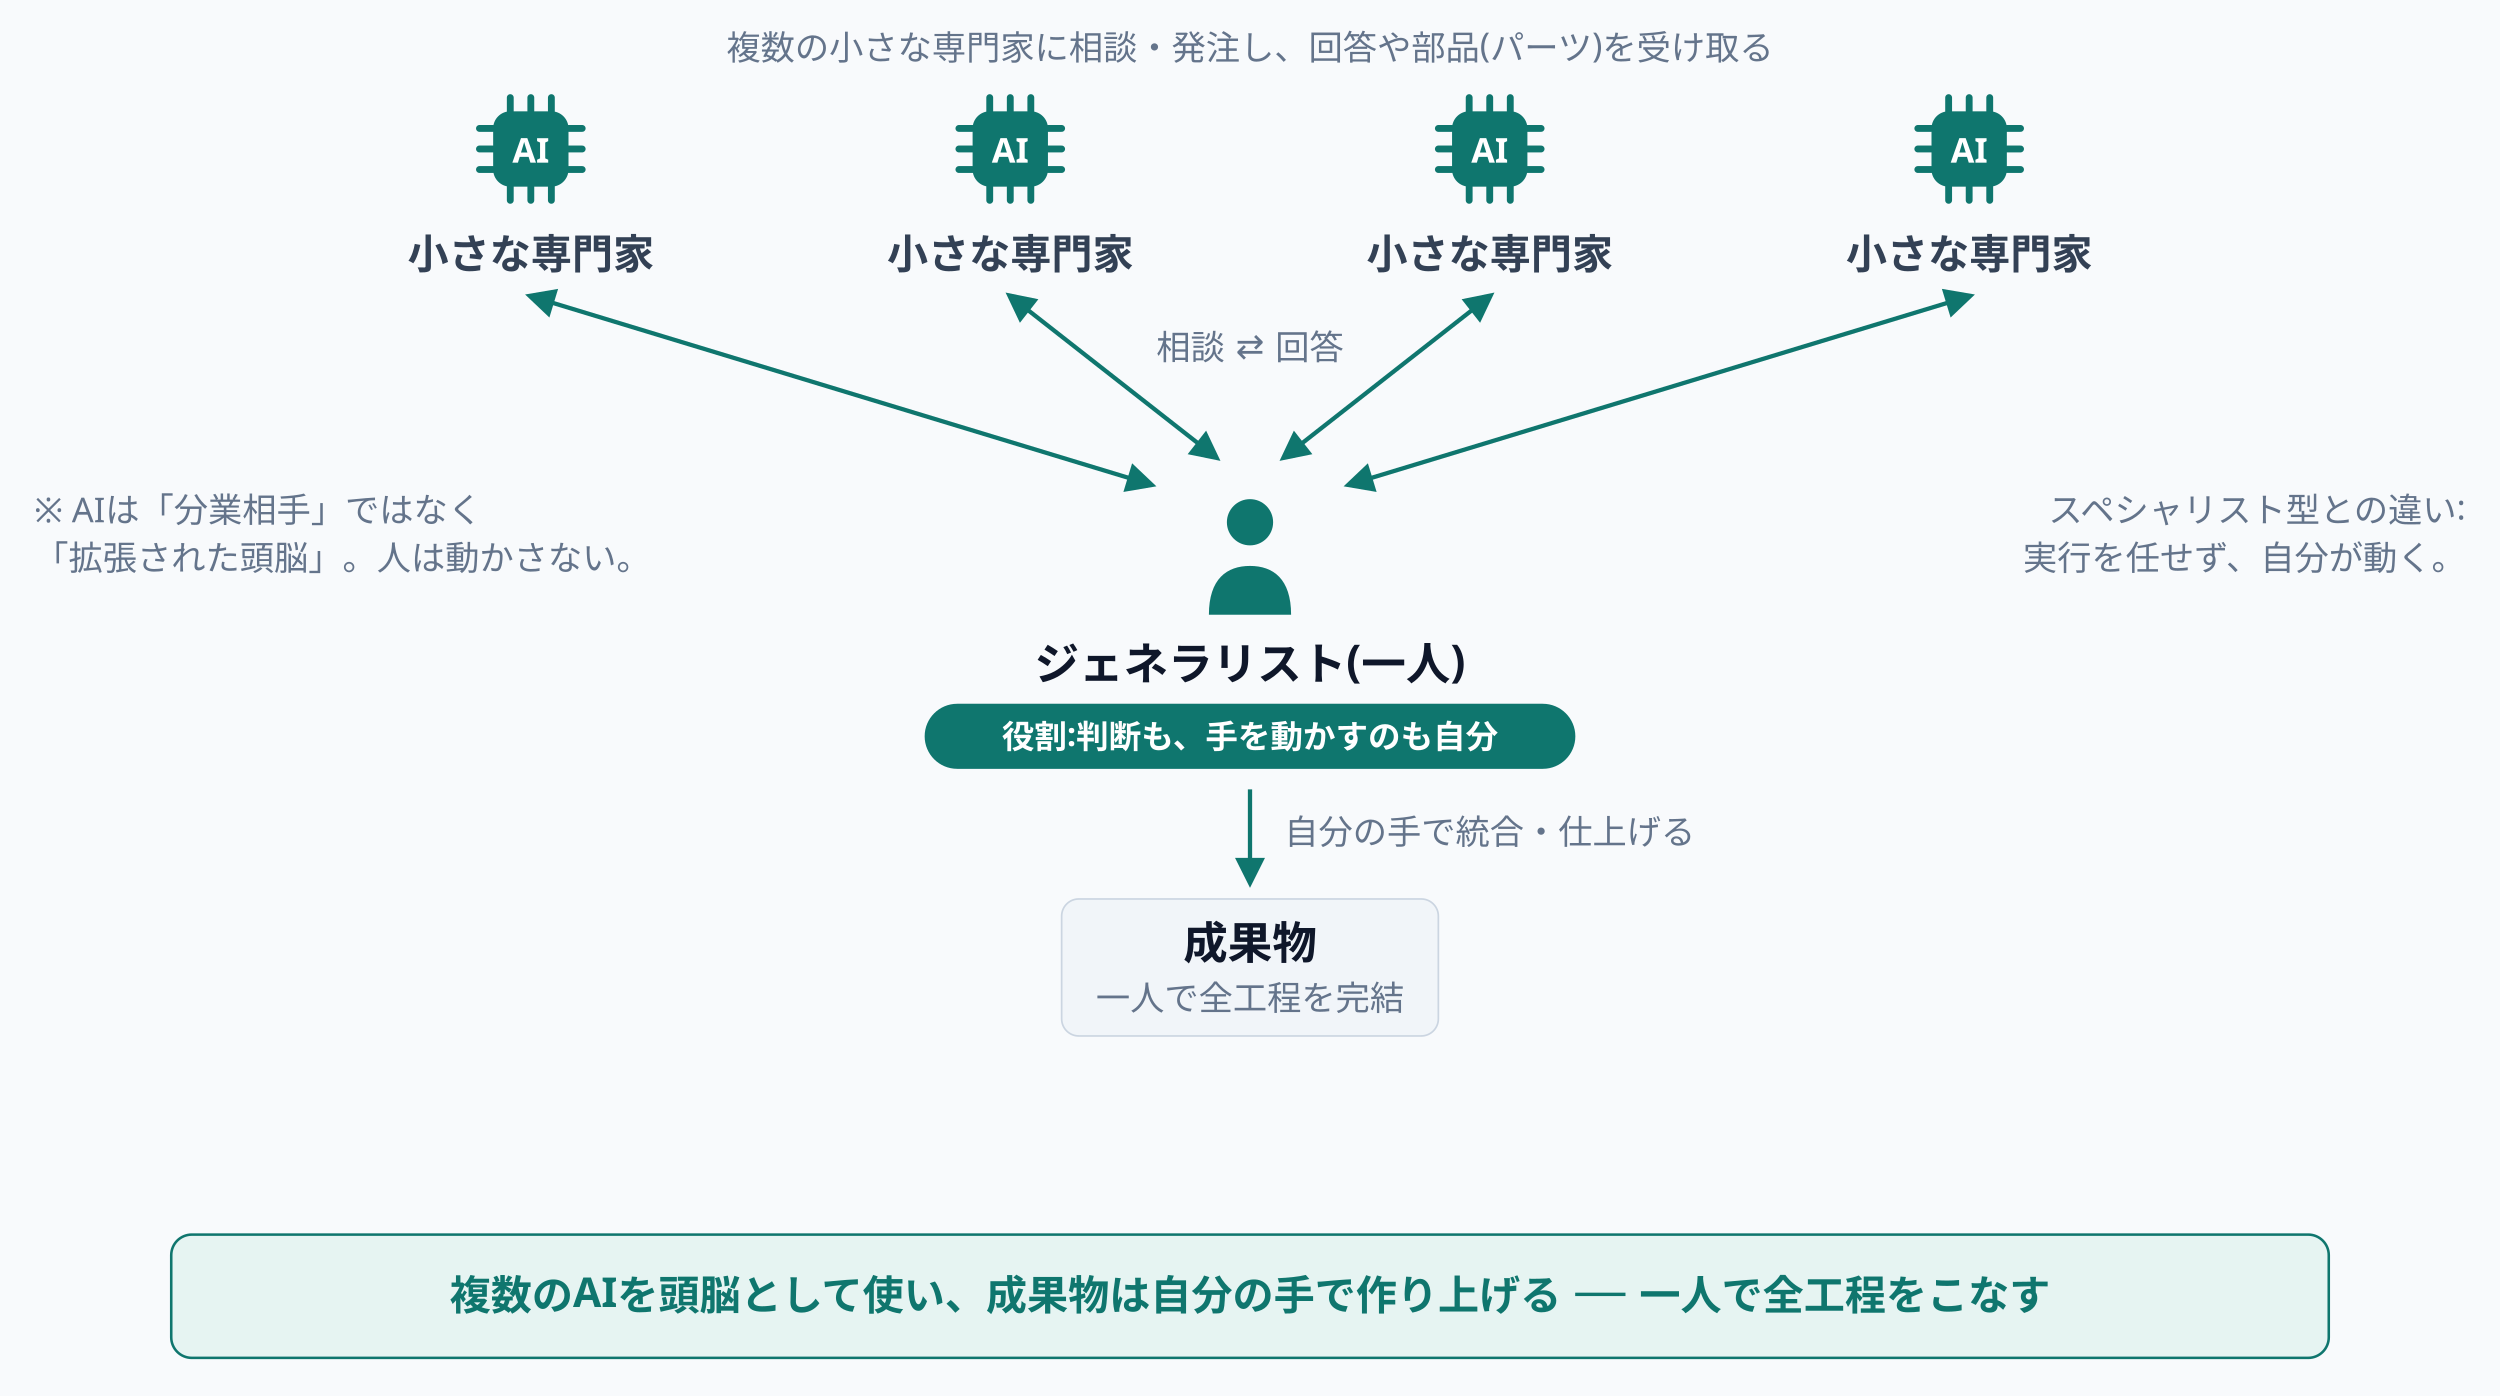
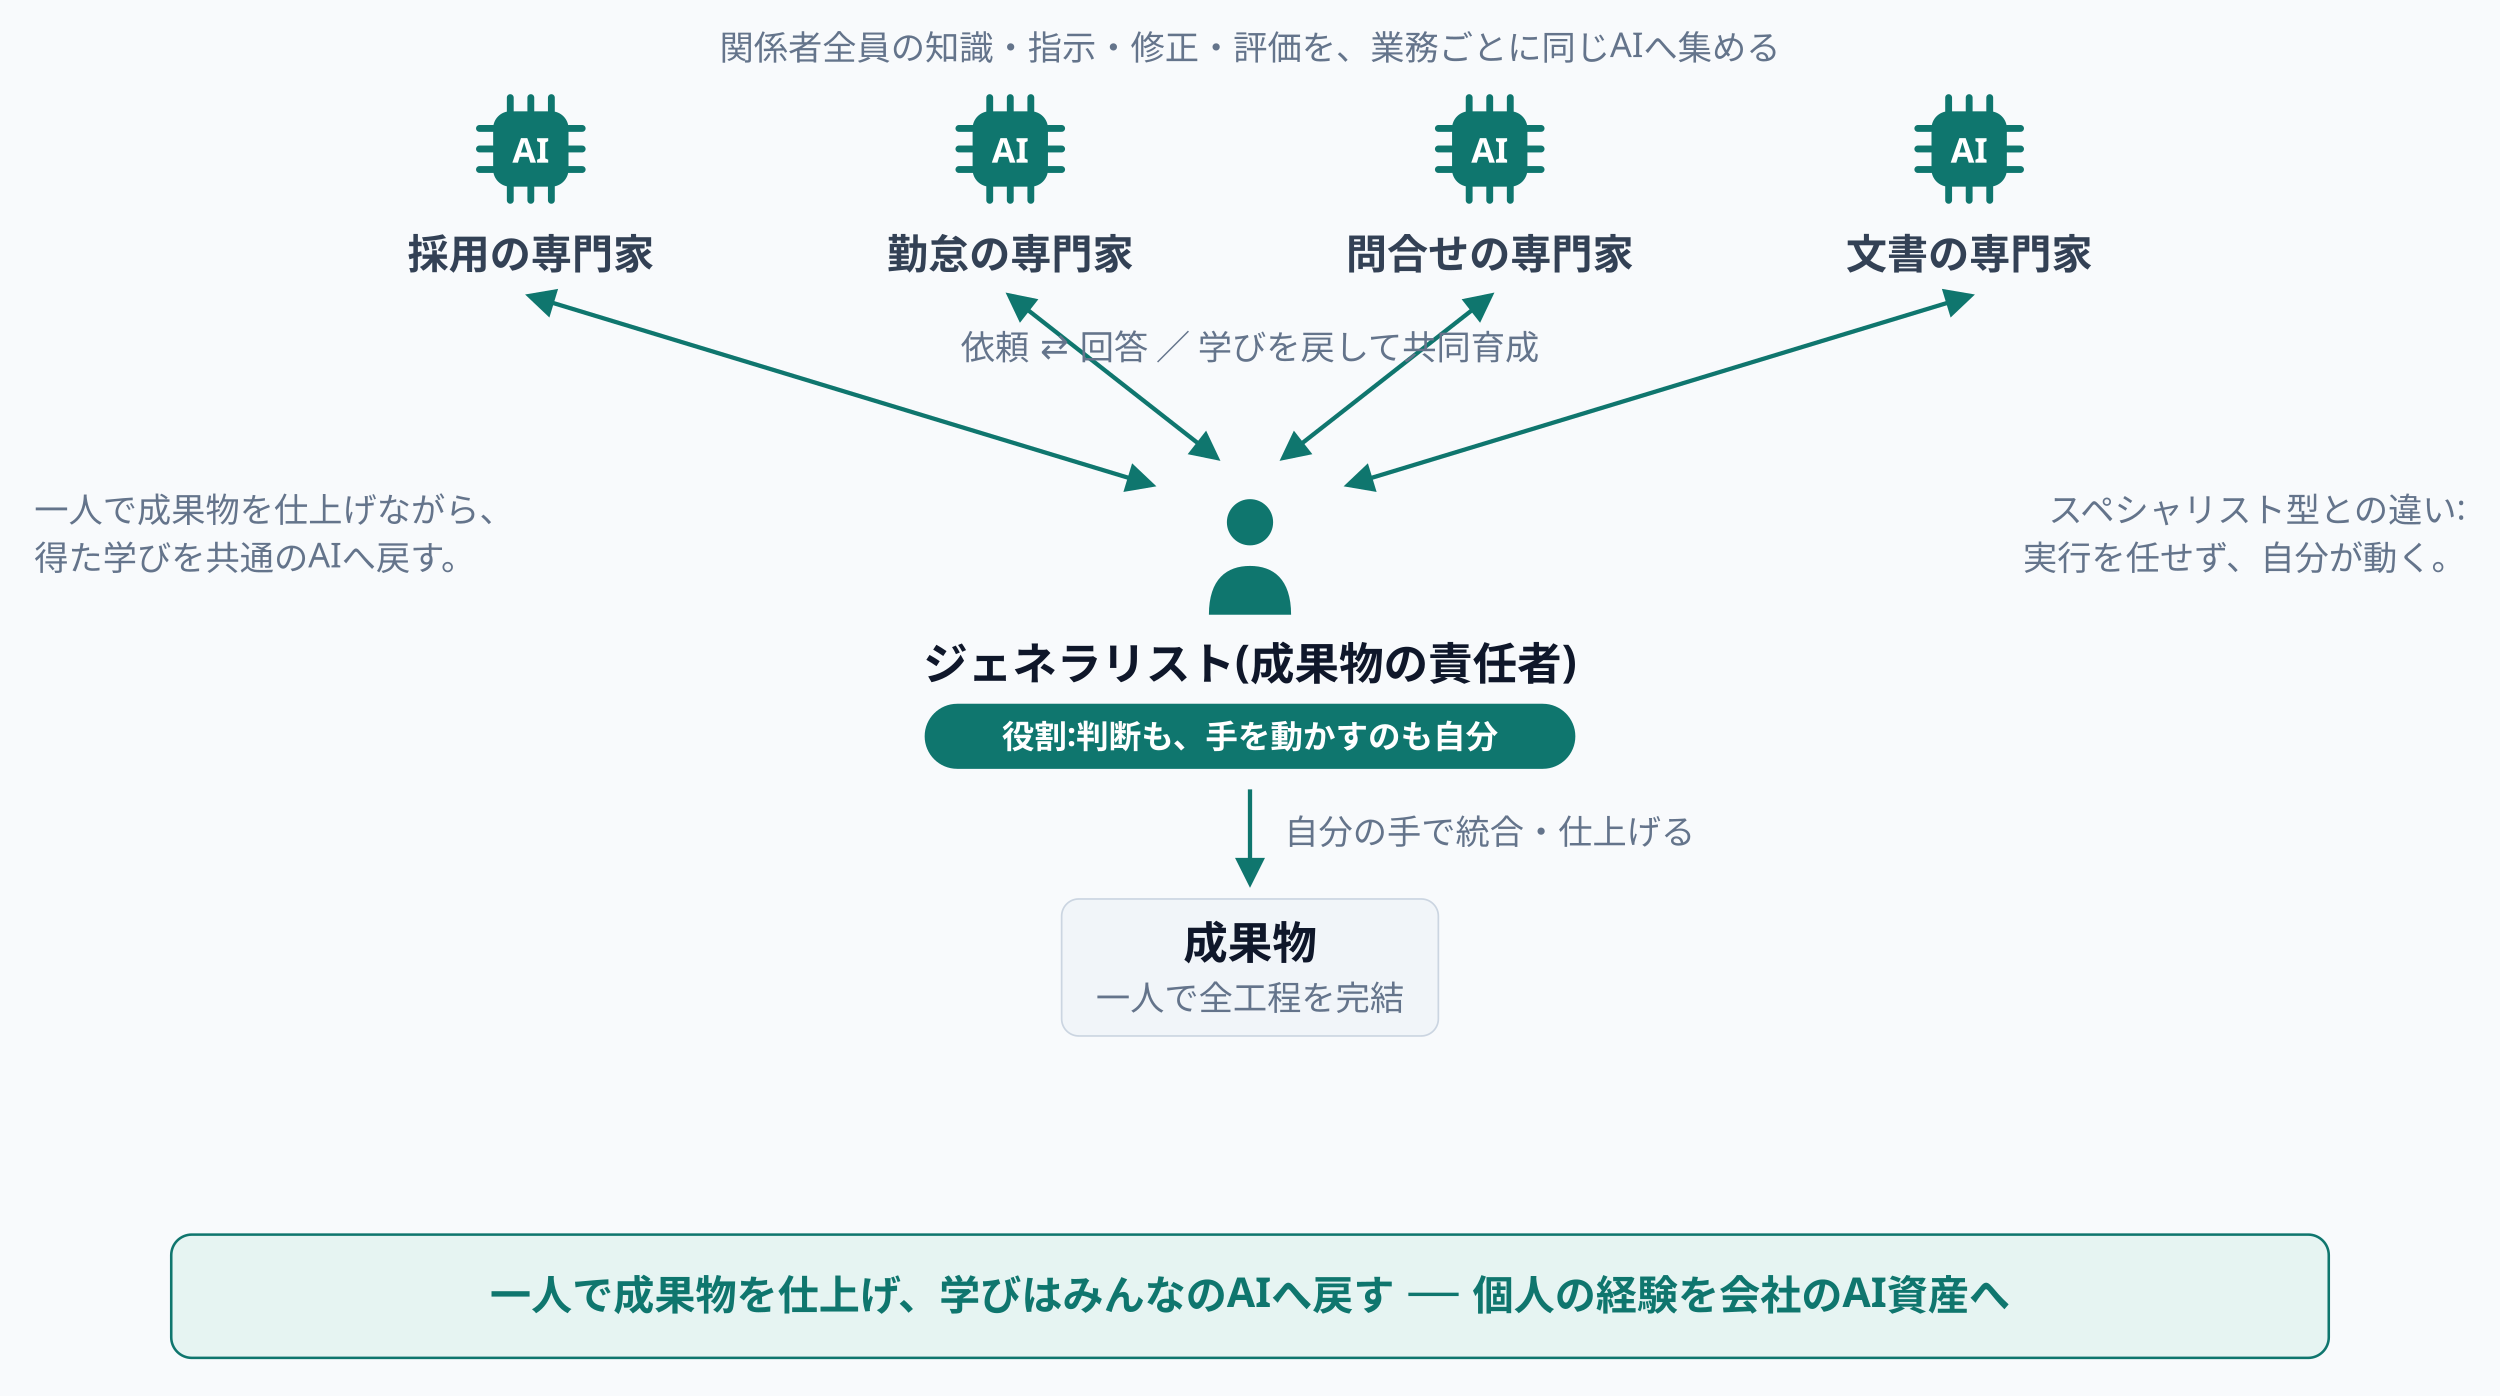
<svg xmlns="http://www.w3.org/2000/svg" viewBox="70 135 1460 815" font-family="'Noto Sans JP','Hiragino Sans','Yu Gothic UI','Meiryo',sans-serif">
  <defs>
    <marker id="arrow-accent" viewBox="0 0 10 10" refX="8" refY="5" markerWidth="7" markerHeight="7" orient="auto-start-reverse">
      <path d="M0,0 L10,5 L0,10 z" fill="#0f766e" />
    </marker>
    <symbol id="person" viewBox="0 0 40 48">
      <circle cx="20" cy="10" r="9" fill="currentColor" />
      <path d="M4,46 C4,32 11,27 20,27 C29,27 36,32 36,46 Z" fill="currentColor" />
    </symbol>
    <symbol id="ai-chip" viewBox="0 0 64 64">
      <rect x="10" y="10" width="44" height="44" rx="10" fill="currentColor" />
      <g stroke="currentColor" stroke-width="4" stroke-linecap="round">
        <line x1="20" y1="10" x2="20" y2="2" />
        <line x1="32" y1="10" x2="32" y2="2" />
        <line x1="44" y1="10" x2="44" y2="2" />
        <line x1="20" y1="54" x2="20" y2="62" />
        <line x1="32" y1="54" x2="32" y2="62" />
        <line x1="44" y1="54" x2="44" y2="62" />
        <line x1="10" y1="20" x2="2" y2="20" />
        <line x1="10" y1="32" x2="2" y2="32" />
        <line x1="10" y1="44" x2="2" y2="44" />
        <line x1="54" y1="20" x2="62" y2="20" />
        <line x1="54" y1="32" x2="62" y2="32" />
        <line x1="54" y1="44" x2="62" y2="44" />
      </g>
      <text x="32" y="40" text-anchor="middle" font-size="20" font-weight="700" fill="#ffffff">AI</text>
    </symbol>
  </defs>
  <style>
    .bg        { fill:#f8fafc; }
    .panel-sub { fill:#f1f5f9; stroke:#cbd5e1; stroke-width:1; }
    .h3        { fill:#0f172a; font-size:26px; font-weight:700; }
    .body      { fill:#334155; font-size:24px; font-weight:700; }
    .small     { fill:#64748b; font-size:20px; }
    .tag       { font-size:19px; font-weight:700; fill:#ffffff; }
    .teal      { color:#0f766e; }
    .flowteal  { stroke:#0f766e; stroke-width:2.5; fill:none; }
  </style>
  <rect class="bg" x="0" y="0" width="1600" height="1000" />
  <g id="ai-row">
-     <text class="small" x="800" y="170" text-anchor="middle">複数の小さな専門家に相談・発注し、回答や部品(パーツ)を受け取る</text>
+     <text class="small" x="800" y="170" text-anchor="middle">関係者全員の知識・指示・修正・評価を、業務ごとに同じAIへ集める</text>
    <use href="#ai-chip" class="teal" x="348" y="190" width="64" height="64" />
    <use href="#ai-chip" class="teal" x="628" y="190" width="64" height="64" />
    <use href="#ai-chip" class="teal" x="908" y="190" width="64" height="64" />
    <use href="#ai-chip" class="teal" x="1188" y="190" width="64" height="64" />
-     <text class="body" x="380" y="292" text-anchor="middle" fill="#0f766e">小さな専門家</text>
-     <text class="body" x="660" y="292" text-anchor="middle" fill="#0f766e">小さな専門家</text>
-     <text class="body" x="940" y="292" text-anchor="middle" fill="#0f766e">小さな専門家</text>
-     <text class="body" x="1220" y="292" text-anchor="middle" fill="#0f766e">小さな専門家</text>
+     <text class="body" x="380" y="292" text-anchor="middle" fill="#0f766e">採用の専門家</text>
+     <text class="body" x="660" y="292" text-anchor="middle" fill="#0f766e">勤怠の専門家</text>
+     <text class="body" x="940" y="292" text-anchor="middle" fill="#0f766e">問合せの専門家</text>
+     <text class="body" x="1220" y="292" text-anchor="middle" fill="#0f766e">文書の専門家</text>
  </g>
  <g id="consult-flow">
    <path class="flowteal" d="M380,308 L742,418" marker-start="url(#arrow-accent)" marker-end="url(#arrow-accent)" />
    <path class="flowteal" d="M660,308 L780,402" marker-start="url(#arrow-accent)" marker-end="url(#arrow-accent)" />
    <path class="flowteal" d="M940,308 L820,402" marker-start="url(#arrow-accent)" marker-end="url(#arrow-accent)" />
    <path class="flowteal" d="M1220,308 L858,418" marker-start="url(#arrow-accent)" marker-end="url(#arrow-accent)" />
-     <text class="small" x="800" y="345" text-anchor="middle">相談 ⇄ 回答</text>
+     <text class="small" x="800" y="345" text-anchor="middle">依頼 ⇄ 回答 ／ 学びを戻して共同育成</text>
  </g>
  <g id="generalist">
    <use href="#person" class="teal" x="770" y="425" width="60" height="72" />
-     <text class="h3" x="800" y="532" text-anchor="middle">ジェネラリスト(一人)</text>
+     <text class="h3" x="800" y="532" text-anchor="middle">ジェネラリスト(成果物の責任者)</text>
    <rect x="610" y="546" width="380" height="38" rx="19" fill="#0f766e" />
    <text class="tag" x="800" y="572" text-anchor="middle">役割:判断も、手を動かすのも自分</text>
  </g>
  <g id="output">
    <path class="flowteal" d="M800,596 L800,650" marker-end="url(#arrow-accent)" />
    <text class="small" x="820" y="628">自分の手で統合・仕上げる</text>
    <rect class="panel-sub" x="690" y="660" width="220" height="80" rx="10" />
    <text class="h3" x="800" y="695" text-anchor="middle">成果物</text>
    <text class="small" x="800" y="725" text-anchor="middle">一人で全工程を完結</text>
  </g>
  <g id="side-notes">
-     <text class="small" x="90" y="440">※ AIは「分業相手」ではなく</text>
-     <text class="small" x="90" y="468">「拡張された頭脳」。人は動かさない。</text>
+     <text class="small" x="90" y="440">一人で成果物を仕上げながら、</text>
+     <text class="small" x="90" y="468">得た学びを共通のAIへ戻す。</text>
    <text class="small" x="1510" y="440" text-anchor="end">スペシャリスト型との違い:</text>
    <text class="small" x="1510" y="468" text-anchor="end">実行を任せず、自分が動く。</text>
  </g>
  <g id="keymessage">
    <rect x="170" y="856" width="1260" height="72" rx="12" fill="#e6f4f2" stroke="#0f766e" stroke-width="1.5" />
-     <text x="800" y="900" text-anchor="middle" font-size="24" font-weight="700" fill="#0f766e">複数のAIを頭脳として使い、成果物は自分の手で作り上げる ── 一人で全工程をこなす</text>
+     <text x="800" y="900" text-anchor="middle" font-size="24" font-weight="700" fill="#0f766e">一人で成果物を仕上げ、学びはみんなのAIへ戻す ── 個人の経験を会社のAI資産へ</text>
  </g>
</svg>
